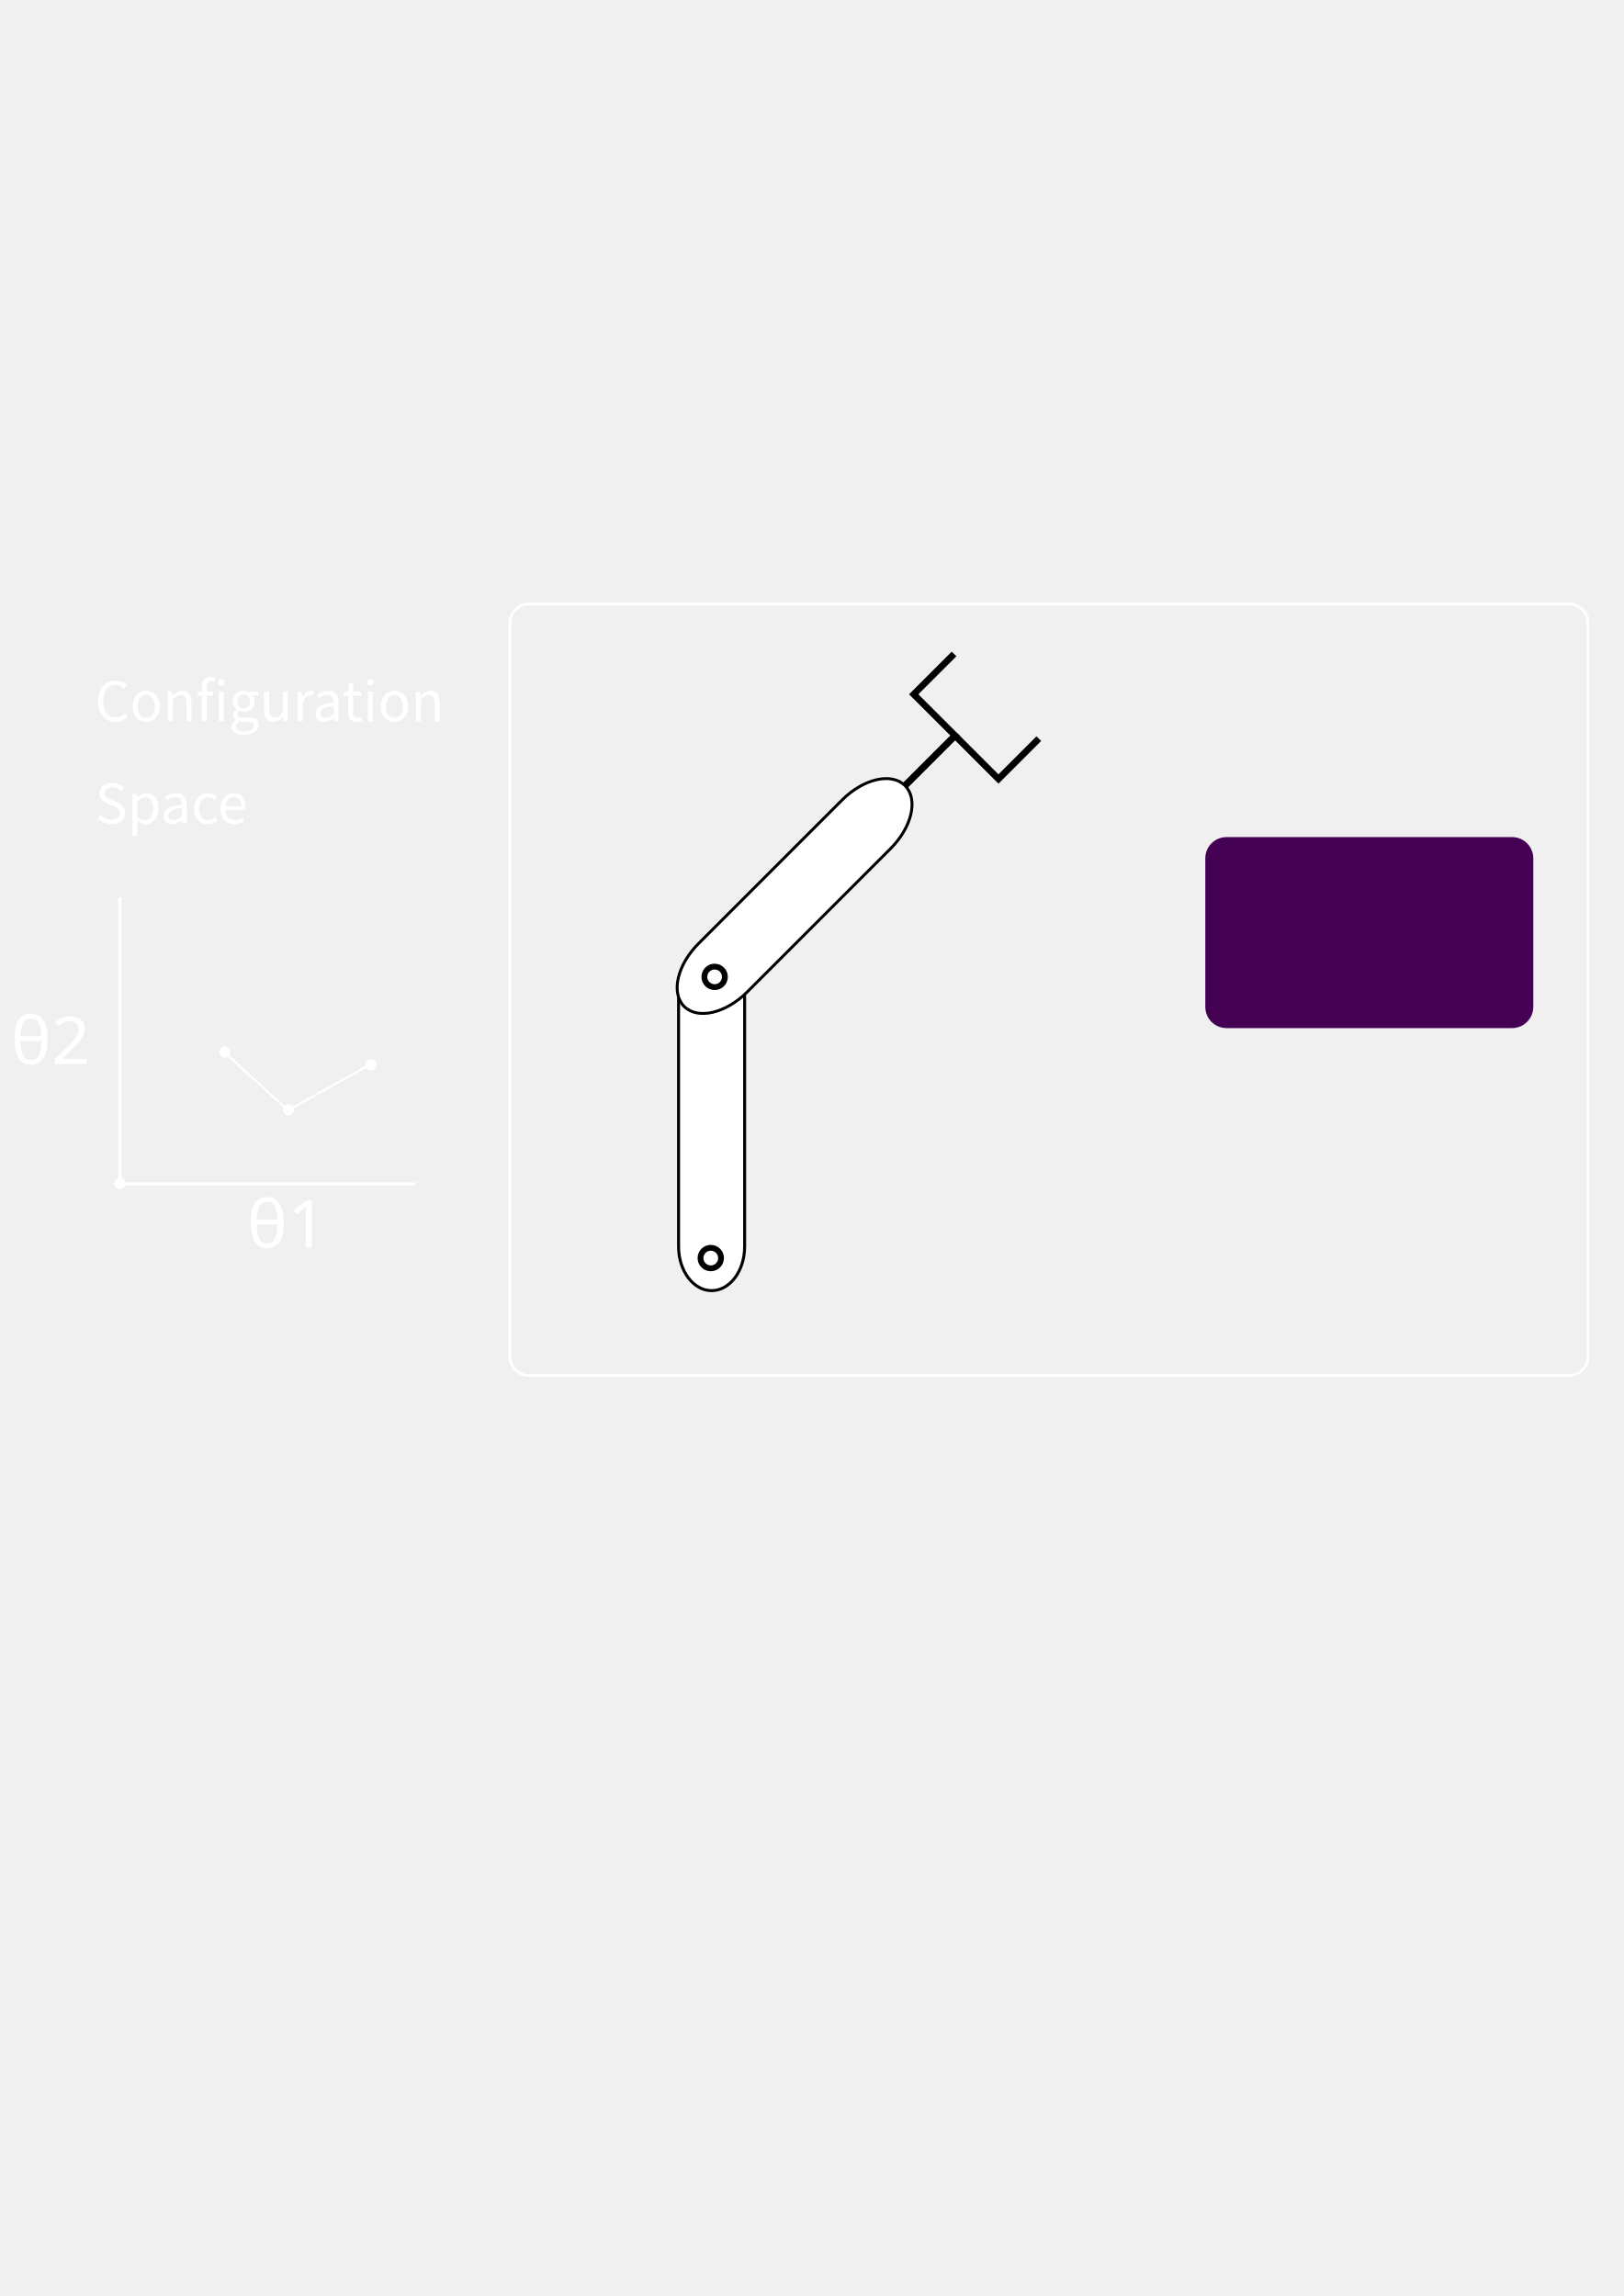
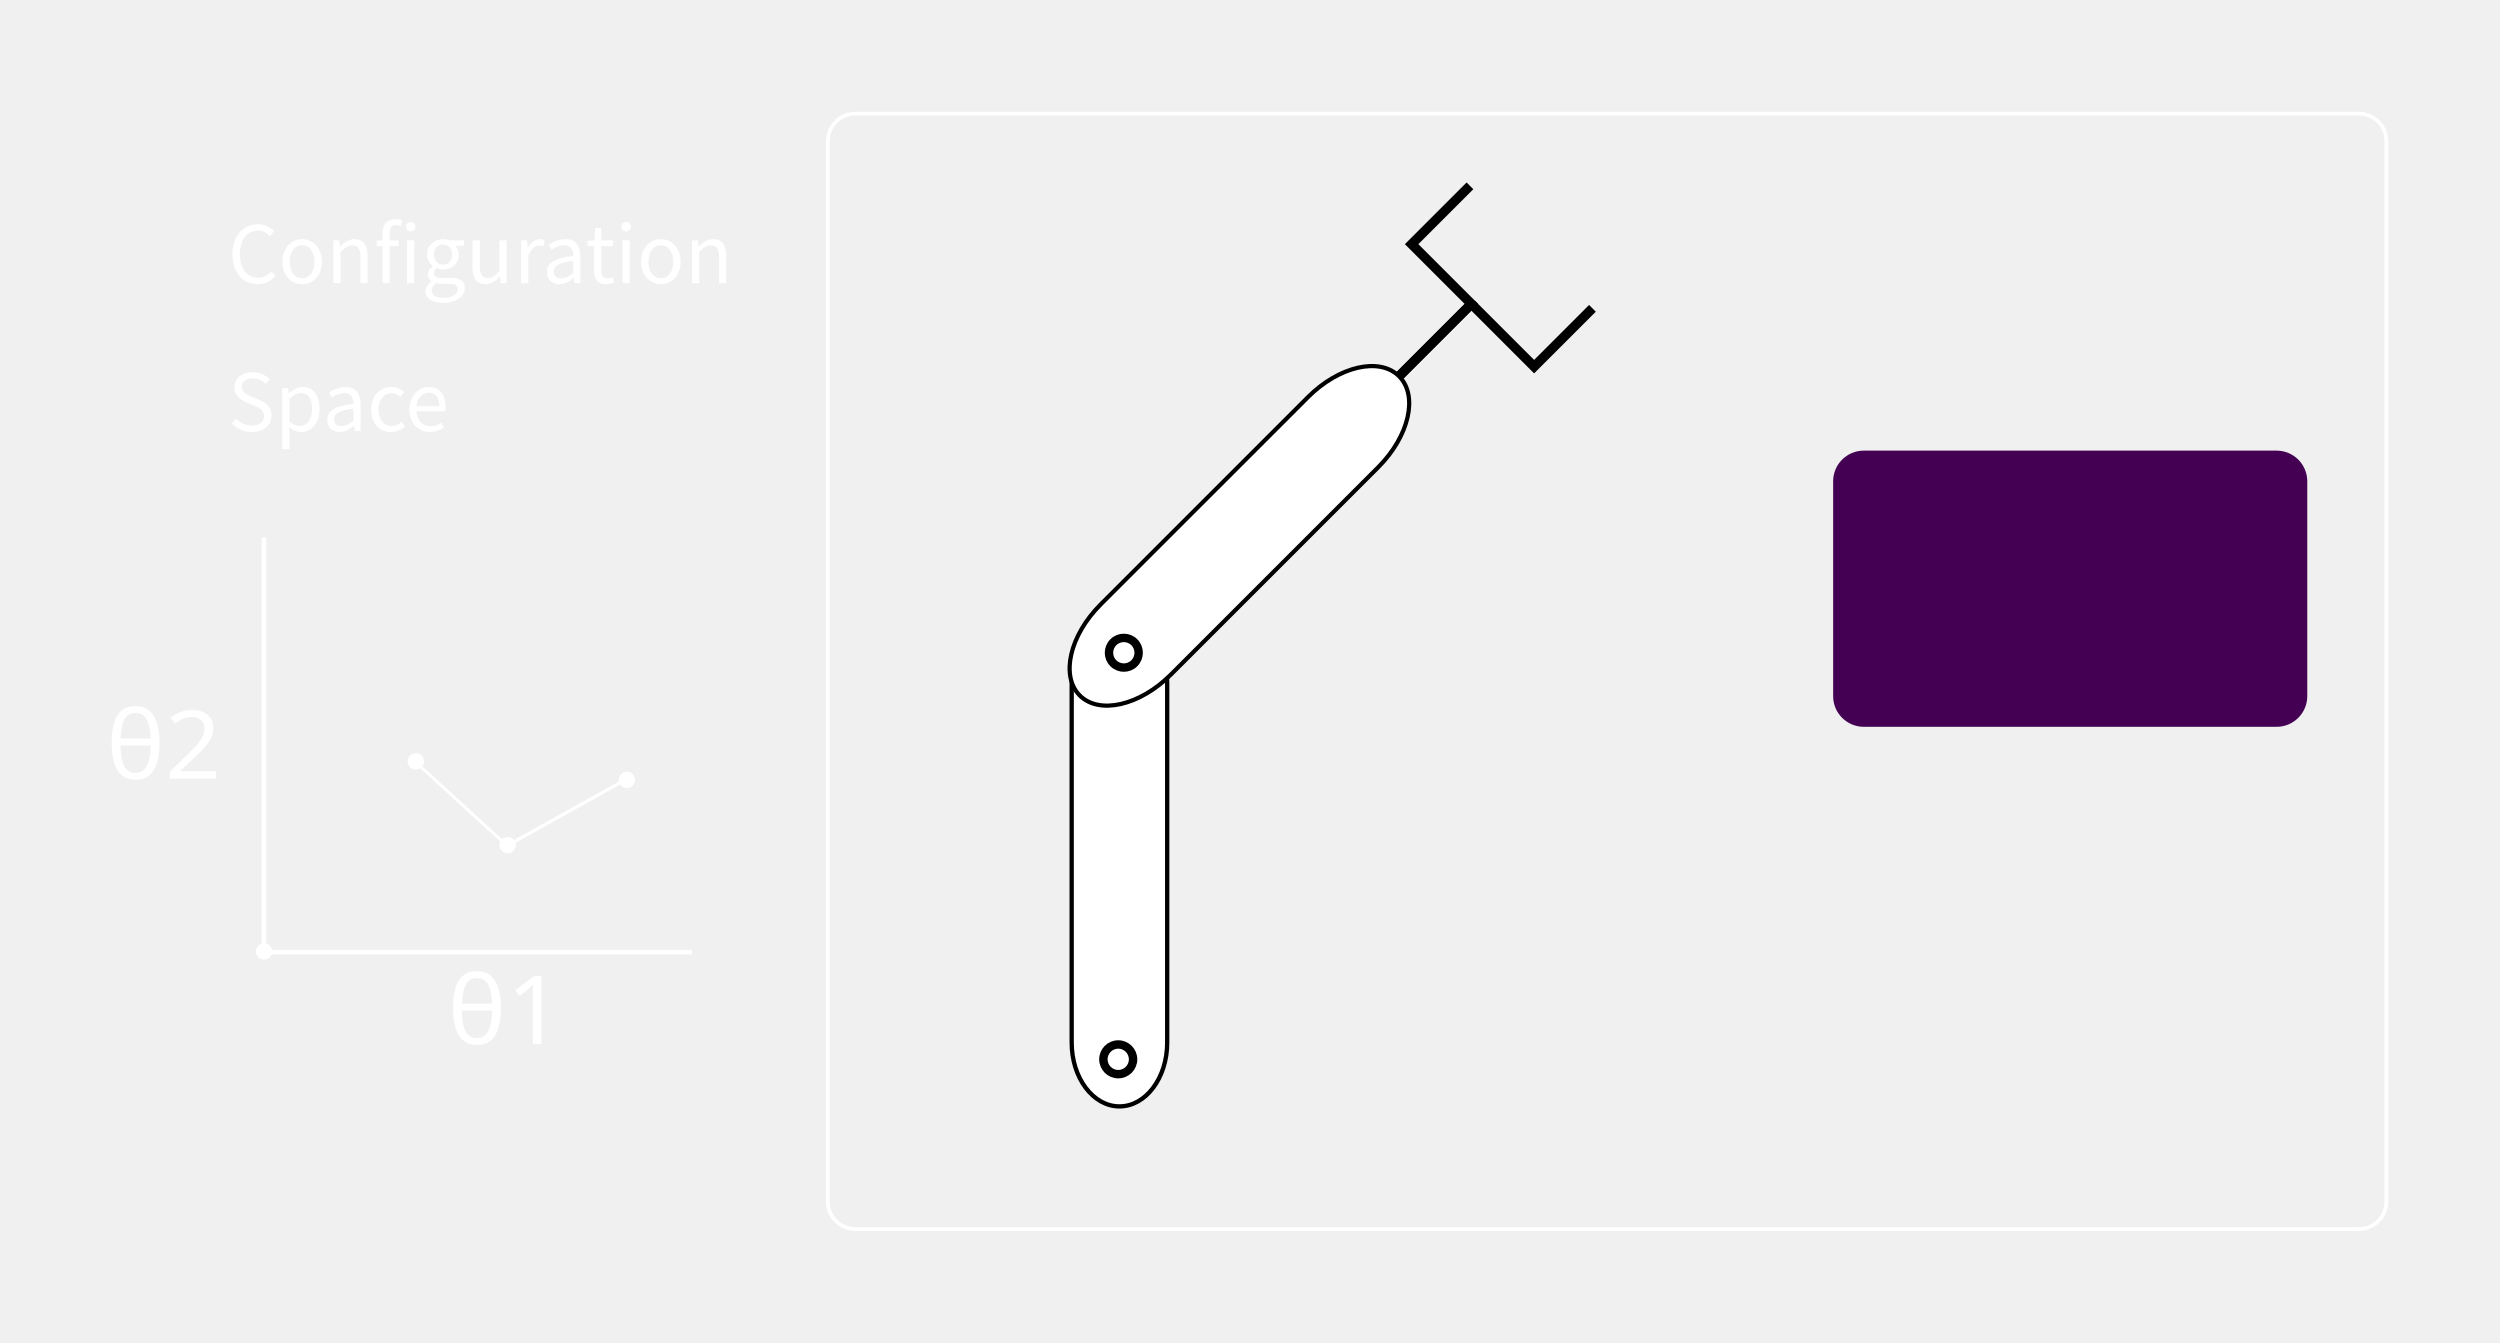
- <svg xmlns="http://www.w3.org/2000/svg" width="210mm" height="297mm" viewBox="0 0 210 297" version="1.1" id="svg8">
+ <svg xmlns="http://www.w3.org/2000/svg" width="223.664mm" height="120.125mm" viewBox="0 0 223.664 120.125" version="1.1" id="svg8">
  <defs id="defs2" />
-   <g id="layer1">
+   <g id="layer1" transform="translate(8.116278,-67.96536)">
    <path style="fill:none;stroke:#ffffff;stroke-width:0.415px;stroke-linecap:butt;stroke-linejoin:miter;stroke-opacity:1" d="M 53.778,153.152 H 15.498 v -37.086" id="path4563" />
    <circle style="fill:#ffffff;fill-opacity:1;stroke:#ffffff;stroke-width:0.826;stroke-linecap:round;stroke-miterlimit:4;stroke-dasharray:none;stroke-opacity:1" id="path4565" cx="15.508" cy="153.085" r="0.325" />
    <rect style="fill:#440154;fill-opacity:1;stroke:#440154;stroke-width:0.826;stroke-linecap:round;stroke-miterlimit:4;stroke-dasharray:none;stroke-opacity:1" id="rect4567" width="41.593" height="23.883" x="156.299" y="108.694" ry="2.331" />
    <rect style="fill:none;fill-opacity:1;stroke:#ffffff;stroke-width:0.335;stroke-linecap:round;stroke-miterlimit:4;stroke-dasharray:none;stroke-opacity:1" id="rect4569" width="139.432" height="99.79" x="65.949" y="78.133" ry="2.455" />
    <ellipse ry="1.328" rx="1.328" cy="161.31" cx="92.561" id="ellipse4599" style="fill:#ffffff;fill-opacity:1;stroke:#000000;stroke-width:0.753;stroke-linecap:round;stroke-miterlimit:4;stroke-dasharray:none;stroke-opacity:1" />
    <text xml:space="preserve" style="font-style:normal;font-weight:normal;font-size:10.583px;line-height:1.25;font-family:sans-serif;letter-spacing:0px;word-spacing:0px;fill:#000000;fill-opacity:1;stroke:none;stroke-width:0.265" x="10.723" y="109.344" id="text4603">
      <tspan id="tspan4601" x="10.723" y="118.708" style="stroke-width:0.265" />
    </text>
    <g id="g4611">
      <text id="text4607" y="109.182" x="10.236" style="font-style:normal;font-weight:normal;font-size:10.583px;line-height:1.25;font-family:sans-serif;letter-spacing:0px;word-spacing:0px;fill:#000000;fill-opacity:1;stroke:none;stroke-width:0.265" xml:space="preserve">
        <tspan style="stroke-width:0.265" y="118.545" x="10.236" id="tspan4605" />
      </text>
    </g>
-     <text xml:space="preserve" style="font-style:normal;font-weight:normal;font-size:8.653px;line-height:1.25;font-family:sans-serif;letter-spacing:0px;word-spacing:0px;fill:#ffffff;fill-opacity:1;stroke:none;stroke-width:0.216;" x="31.368" y="164.312" id="text4615" transform="scale(1.018303,0.9820258)">
-       <tspan id="tspan4613" x="31.368" y="164.312" style="stroke-width:0.216;fill:#ffffff;fill-opacity:1;">θ1</tspan>
+     <text xml:space="preserve" style="font-style:normal;font-weight:normal;font-size:8.653px;line-height:1.25;font-family:sans-serif;letter-spacing:0px;word-spacing:0px;fill:#ffffff;fill-opacity:1;stroke:none;stroke-width:0.216" x="31.368" y="164.312" id="text4615" transform="scale(1.018303,0.9820258)">
+       <tspan id="tspan4613" x="31.368" y="164.312" style="fill:#ffffff;fill-opacity:1;stroke-width:0.216">θ1</tspan>
    </text>
-     <text transform="scale(1.018303,0.9820258)" id="text4631" y="140.157" x="1.372" style="font-style:normal;font-weight:normal;font-size:8.653px;line-height:1.25;font-family:sans-serif;letter-spacing:0px;word-spacing:0px;fill:#ffffff;fill-opacity:1;stroke:none;stroke-width:0.216;" xml:space="preserve">
-       <tspan style="stroke-width:0.216;fill:#ffffff;fill-opacity:1;" y="140.157" x="1.372" id="tspan4629">θ2</tspan>
+     <text transform="scale(1.018303,0.9820258)" id="text4631" y="140.157" x="1.372" style="font-style:normal;font-weight:normal;font-size:8.653px;line-height:1.25;font-family:sans-serif;letter-spacing:0px;word-spacing:0px;fill:#ffffff;fill-opacity:1;stroke:none;stroke-width:0.216" xml:space="preserve">
+       <tspan style="fill:#ffffff;fill-opacity:1;stroke-width:0.216" y="140.157" x="1.372" id="tspan4629">θ2</tspan>
    </text>
    <circle r="0.325" cy="136.078" cx="29.083" id="circle4685" style="fill:#ffffff;fill-opacity:1;stroke:#ffffff;stroke-width:0.826;stroke-linecap:round;stroke-miterlimit:4;stroke-dasharray:none;stroke-opacity:1" />
    <g id="g4782" transform="rotate(-45,110.5502,151.1927)">
      <rect style="fill:#ffffff;fill-opacity:1;stroke:#000000;stroke-width:0.386;stroke-linecap:round;stroke-miterlimit:4;stroke-dasharray:none;stroke-opacity:1" id="rect4743" width="8.544" height="43.57" x="162.293" y="0.926" ry="5.7" transform="rotate(45)" />
      <ellipse ry="1.328" rx="1.328" cy="166.457" cx="-40.284" id="ellipse4771" style="fill:#ffffff;fill-opacity:1;stroke:#000000;stroke-width:0.753;stroke-linecap:round;stroke-miterlimit:4;stroke-dasharray:none;stroke-opacity:1" transform="rotate(-45)" />
    </g>
    <g id="g4778" transform="translate(-22.75469,6.139488)">
      <path style="fill:#ffffff;fill-opacity:1;stroke:#000000;stroke-width:0.376;stroke-linecap:round;stroke-miterlimit:4;stroke-dasharray:none;stroke-opacity:1" d="m 139.805,95.485 c 1.739,1.739 0.906,5.372 -1.868,8.146 l -18.55,18.55 c -2.774,2.774 -6.407,3.607 -8.146,1.868 -1.739,-1.739 -0.906,-5.372 1.868,-8.146 l 18.55,-18.55 c 2.774,-2.774 6.407,-3.607 8.146,-1.868 z" id="path4745" />
      <path style="fill:none;fill-opacity:1;stroke:#000000;stroke-width:0.853;stroke-linecap:butt;stroke-linejoin:miter;stroke-miterlimit:4;stroke-dasharray:none;stroke-opacity:1" d="m 139.805,95.485 6.47,-6.47 -5.345,-5.345 5.218,-5.218" id="path4747" />
      <path style="fill:none;fill-opacity:1;stroke:#000000;stroke-width:0.853;stroke-linecap:butt;stroke-linejoin:miter;stroke-miterlimit:4;stroke-dasharray:none;stroke-opacity:1" d="m 146.276,89.015 -6.47,6.47 z" id="path4749" />
      <path style="fill:none;fill-opacity:1;stroke:#000000;stroke-width:0.853;stroke-linecap:butt;stroke-linejoin:miter;stroke-miterlimit:4;stroke-dasharray:none;stroke-opacity:1" d="m 146.276,89.015 5.613,5.613 5.218,-5.218" id="path4751" />
      <ellipse transform="rotate(-45)" style="fill:#ffffff;fill-opacity:1;stroke:#000000;stroke-width:0.753;stroke-linecap:round;stroke-miterlimit:4;stroke-dasharray:none;stroke-opacity:1" id="ellipse4753" cx="-3.565" cy="166.457" rx="1.328" ry="1.328" />
    </g>
    <circle r="0.325" cy="143.574" cx="37.294" id="circle4685-3" style="fill:#ffffff;fill-opacity:1;stroke:#ffffff;stroke-width:0.826;stroke-linecap:round;stroke-miterlimit:4;stroke-dasharray:none;stroke-opacity:1" />
    <circle style="fill:#ffffff;fill-opacity:1;stroke:#ffffff;stroke-width:0.826;stroke-linecap:round;stroke-miterlimit:4;stroke-dasharray:none;stroke-opacity:1" id="circle4819" cx="47.96" cy="137.732" r="0.325" />
    <path style="fill:none;stroke:#ffffff;stroke-width:0.265px;stroke-linecap:butt;stroke-linejoin:miter;stroke-opacity:1" d="m 28.959,136.05 8.261,7.553" id="path4821" />
    <path style="fill:none;stroke:#ffffff;stroke-width:0.283px;stroke-linecap:butt;stroke-linejoin:miter;stroke-opacity:1" d="m 47.912,137.68 -10.614,5.916" id="path4823" />
    <text xml:space="preserve" style="font-style:normal;font-weight:normal;font-size:10.583px;line-height:1.25;font-family:sans-serif;letter-spacing:0px;word-spacing:0px;fill:#000000;fill-opacity:1;stroke:none;stroke-width:0.265" x="12.274" y="93.297" id="text868">
      <tspan id="tspan866" x="12.274" y="93.297" style="font-style:normal;font-variant:normal;font-weight:normal;font-stretch:normal;font-size:7.056px;font-family:'Noto Sans CJK JP';-inkscape-font-specification:'Noto Sans CJK JP, Normal';font-variant-ligatures:normal;font-variant-caps:normal;font-variant-numeric:normal;font-feature-settings:normal;text-align:start;writing-mode:lr-tb;text-anchor:start;fill:#ffffff;fill-opacity:1;stroke-width:0.265">Configuration</tspan>
      <tspan x="12.274" y="106.526" style="font-style:normal;font-variant:normal;font-weight:normal;font-stretch:normal;font-size:7.056px;font-family:'Noto Sans CJK JP';-inkscape-font-specification:'Noto Sans CJK JP, Normal';font-variant-ligatures:normal;font-variant-caps:normal;font-variant-numeric:normal;font-feature-settings:normal;text-align:start;writing-mode:lr-tb;text-anchor:start;fill:#ffffff;fill-opacity:1;stroke-width:0.265" id="tspan870">Space</tspan>
    </text>
  </g>
</svg>
